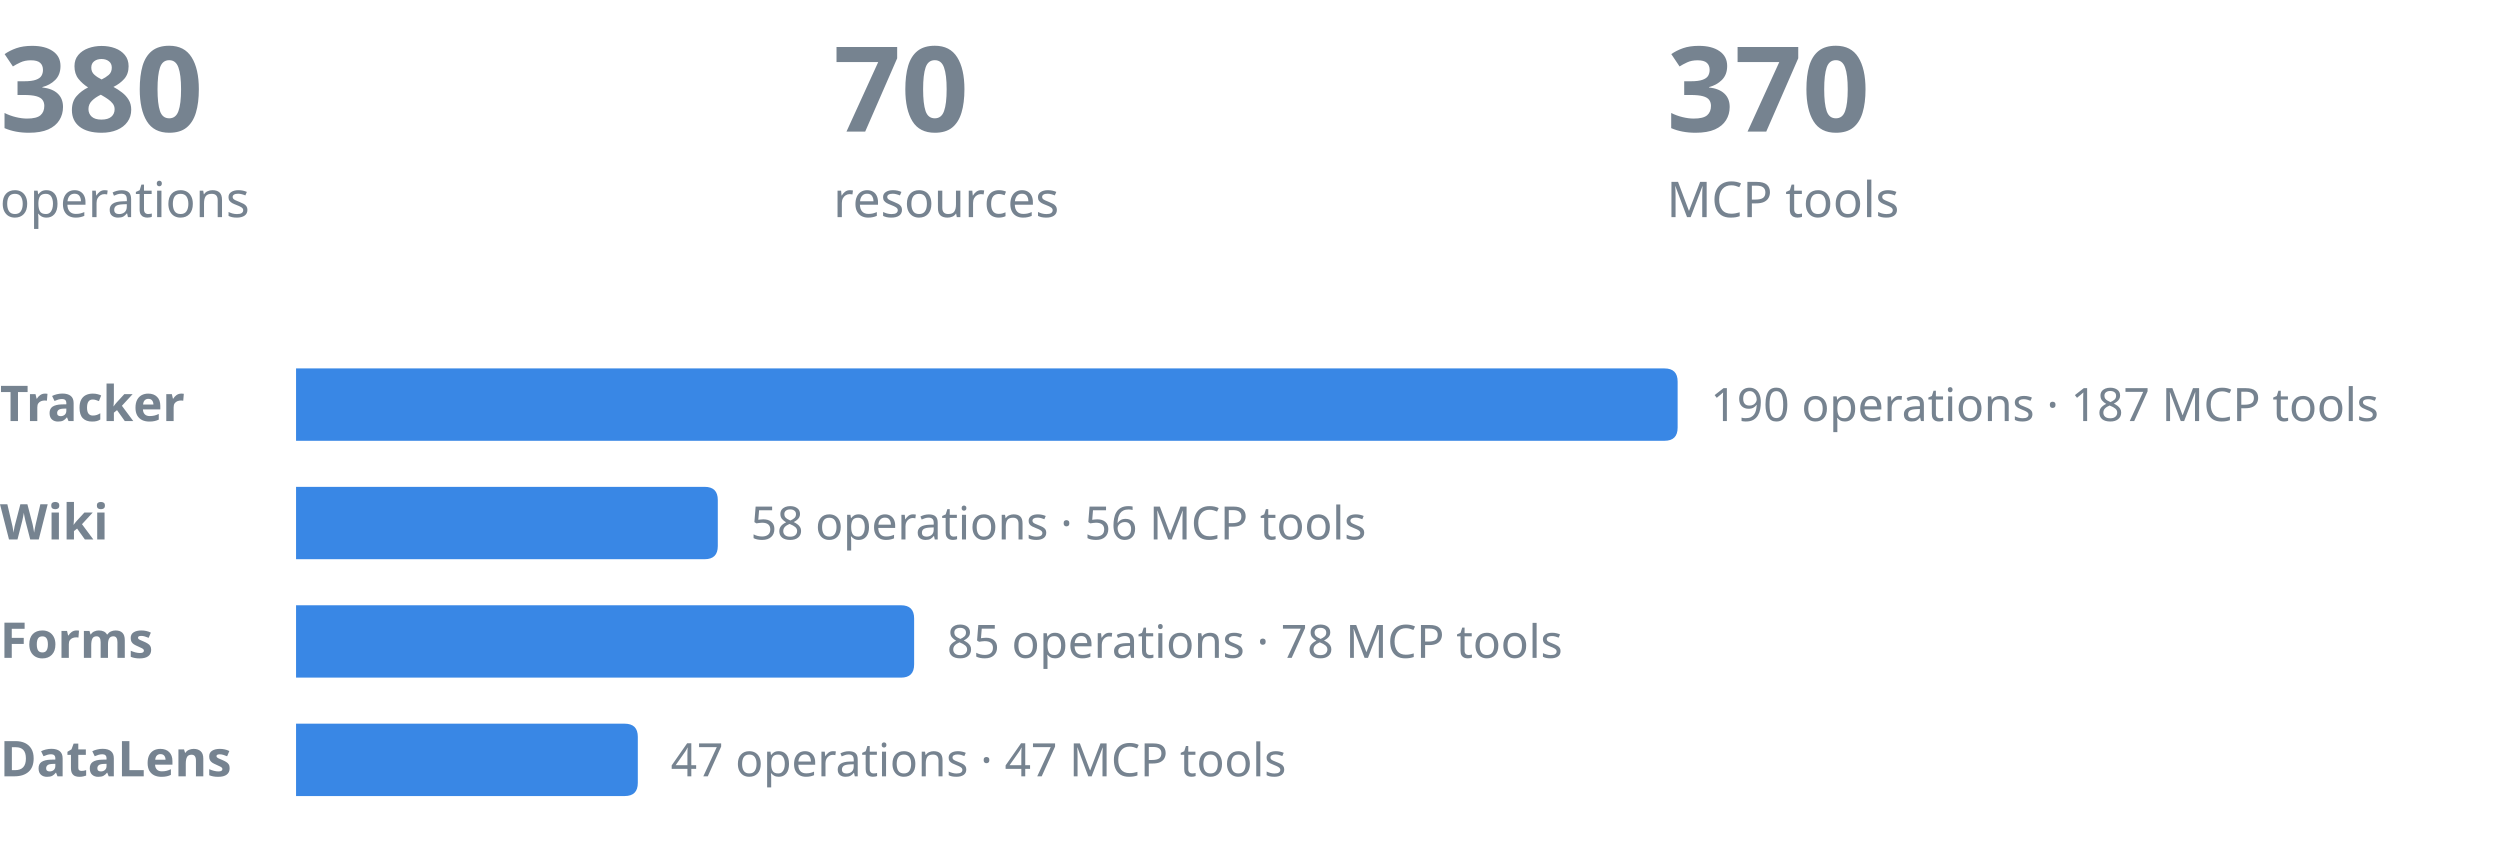
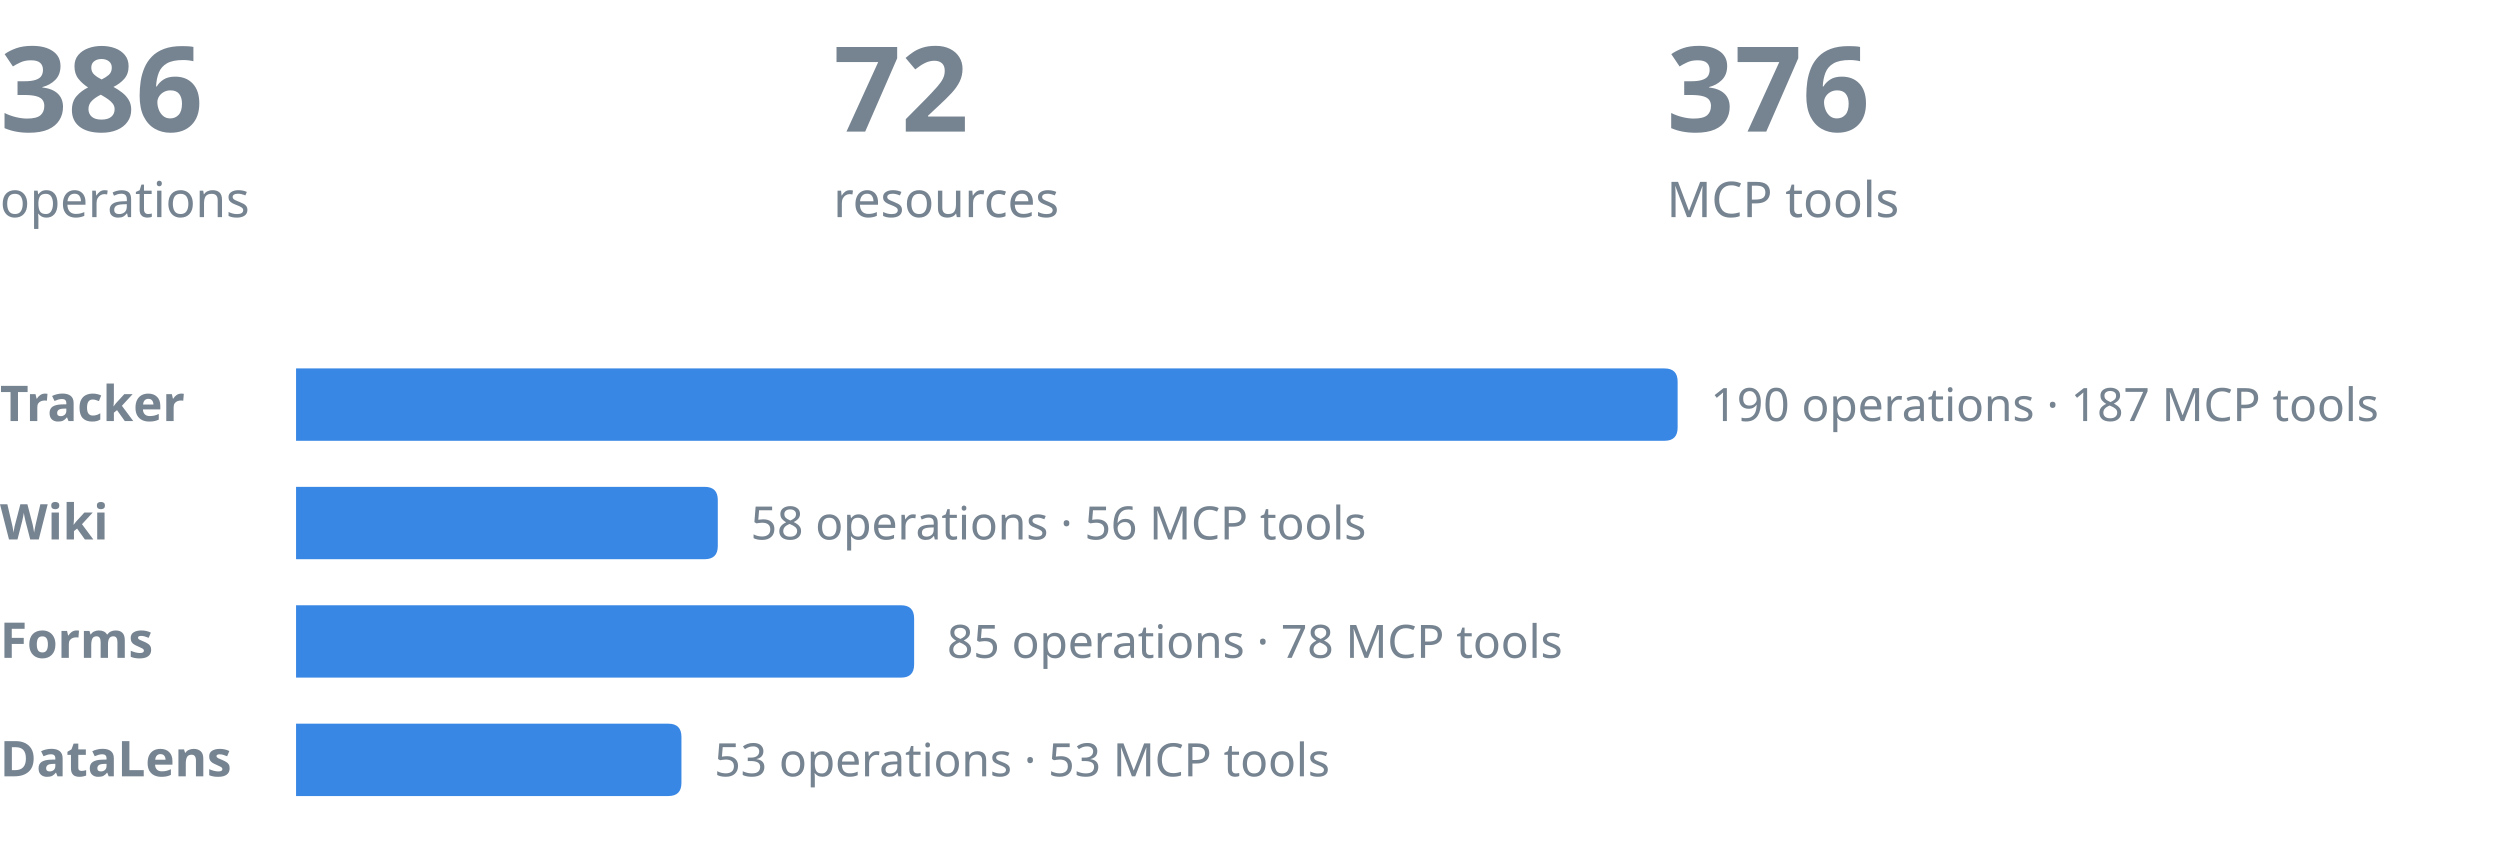
<svg xmlns="http://www.w3.org/2000/svg" width="760" height="256" viewBox="0 0 760 256" font-family="-apple-system, BlinkMacSystemFont, 'Segoe UI', 'Noto Sans', Helvetica, Arial, sans-serif" role="img" aria-labelledby="title">
  <style>.value{fill:#768390}.label{fill:#768390}.bar{fill:#3987e5}</style>
-   <text class="value" x="0" y="40" font-size="36" font-weight="600">380</text>
+   <text class="value" x="0" y="40" font-size="36" font-weight="600">386</text>
  <text class="label" x="0" y="66" font-size="15">operations</text>
-   <text class="value" x="253.333" y="40" font-size="36" font-weight="600">70</text>
+   <text class="value" x="253.333" y="40" font-size="36" font-weight="600">72</text>
  <text class="label" x="253.333" y="66" font-size="15">resources</text>
-   <text class="value" x="506.667" y="40" font-size="36" font-weight="600">370</text>
+   <text class="value" x="506.667" y="40" font-size="36" font-weight="600">376</text>
  <text class="label" x="506.667" y="66" font-size="15">MCP tools</text>
  <text class="value" x="0" y="128" font-size="15" font-weight="600">Tracker</text>
  <path class="bar" d="M90,112H506Q510,112 510,116V130Q510,134 506,134H90Z" />
  <text class="label" x="520" y="128" font-size="14">190 operations · 187 MCP tools</text>
  <text class="value" x="0" y="164" font-size="15" font-weight="600">Wiki</text>
  <path class="bar" d="M90,148H214.211Q218.211,148 218.211,152V166Q218.211,170 214.211,170H90Z" />
  <text class="label" x="228.211" y="164" font-size="14">58 operations · 56 MCP tools</text>
  <text class="value" x="0" y="200" font-size="15" font-weight="600">Forms</text>
  <path class="bar" d="M90,184H273.895Q277.895,184 277.895,188V202Q277.895,206 273.895,206H90Z" />
  <text class="label" x="287.895" y="200" font-size="14">85 operations · 78 MCP tools</text>
  <text class="value" x="0" y="236" font-size="15" font-weight="600">DataLens</text>
-   <path class="bar" d="M90,220H189.895Q193.895,220 193.895,224V238Q193.895,242 189.895,242H90Z" />
-   <text class="label" x="203.895" y="236" font-size="14">47 operations · 47 MCP tools</text>
+   <path class="bar" d="M90,220H203.158Q207.158,220 207.158,224V238Q207.158,242 203.158,242H90Z" />
+   <text class="label" x="217.158" y="236" font-size="14">53 operations · 53 MCP tools</text>
</svg>
